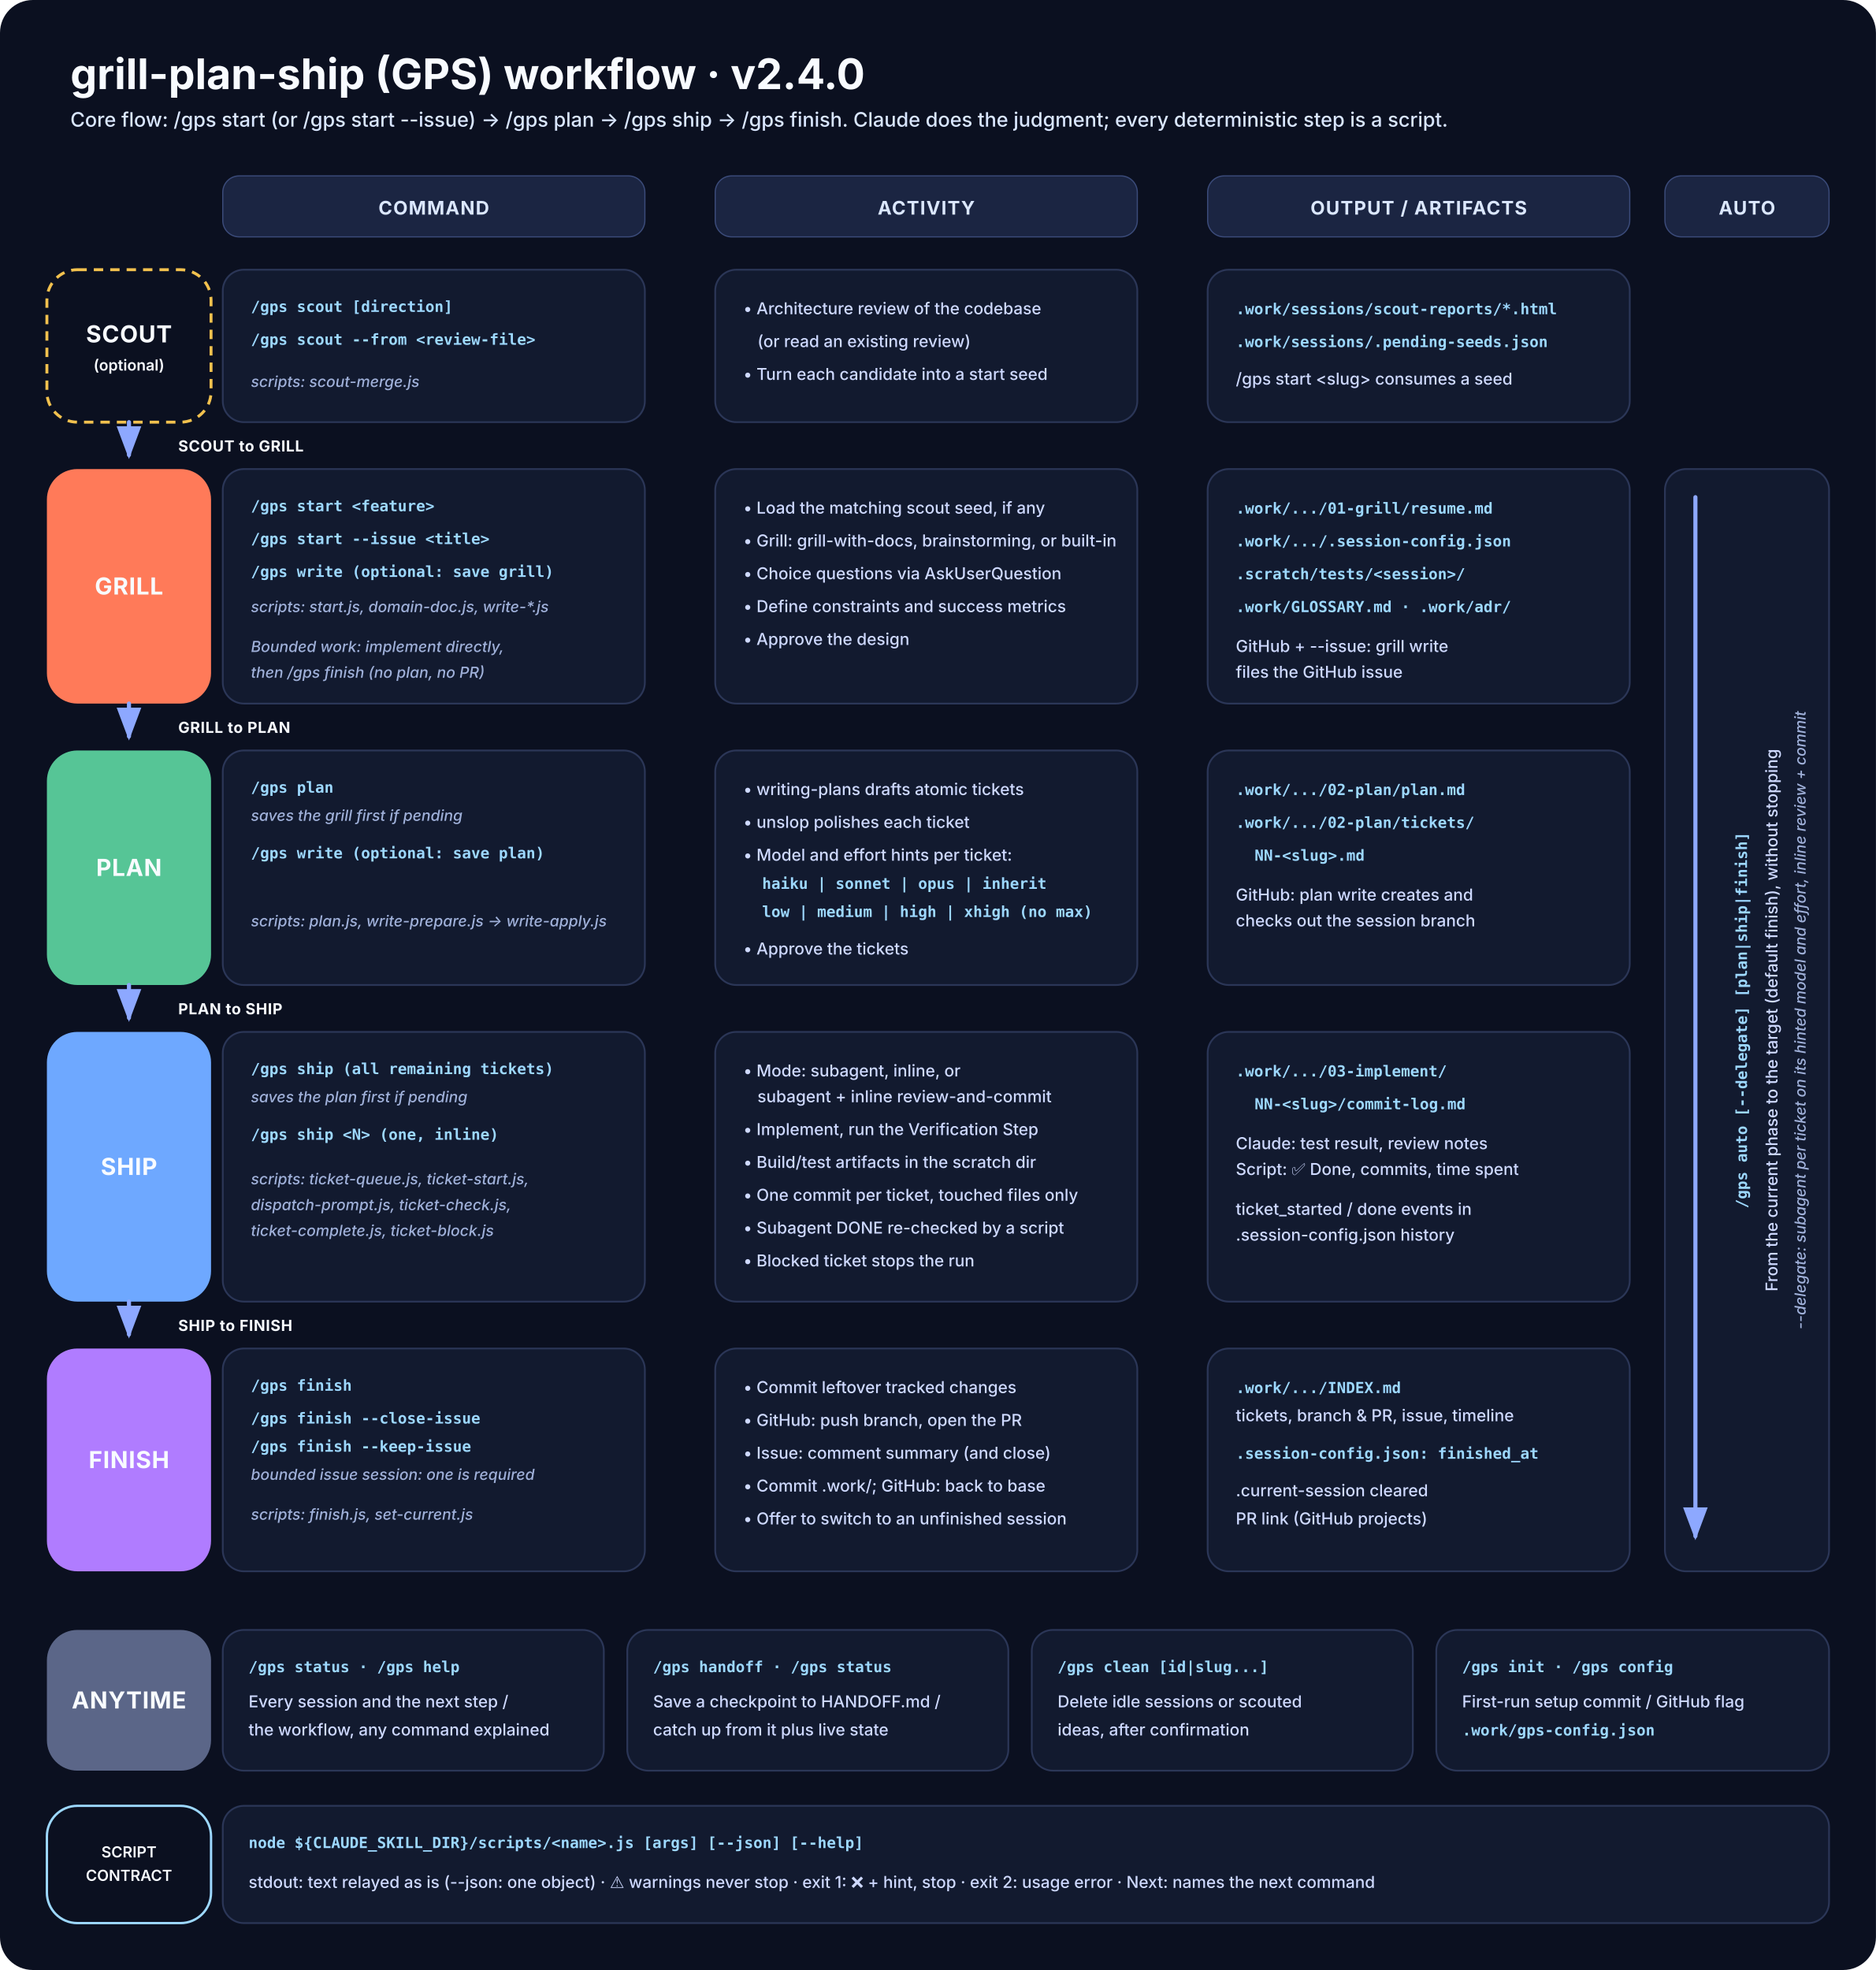
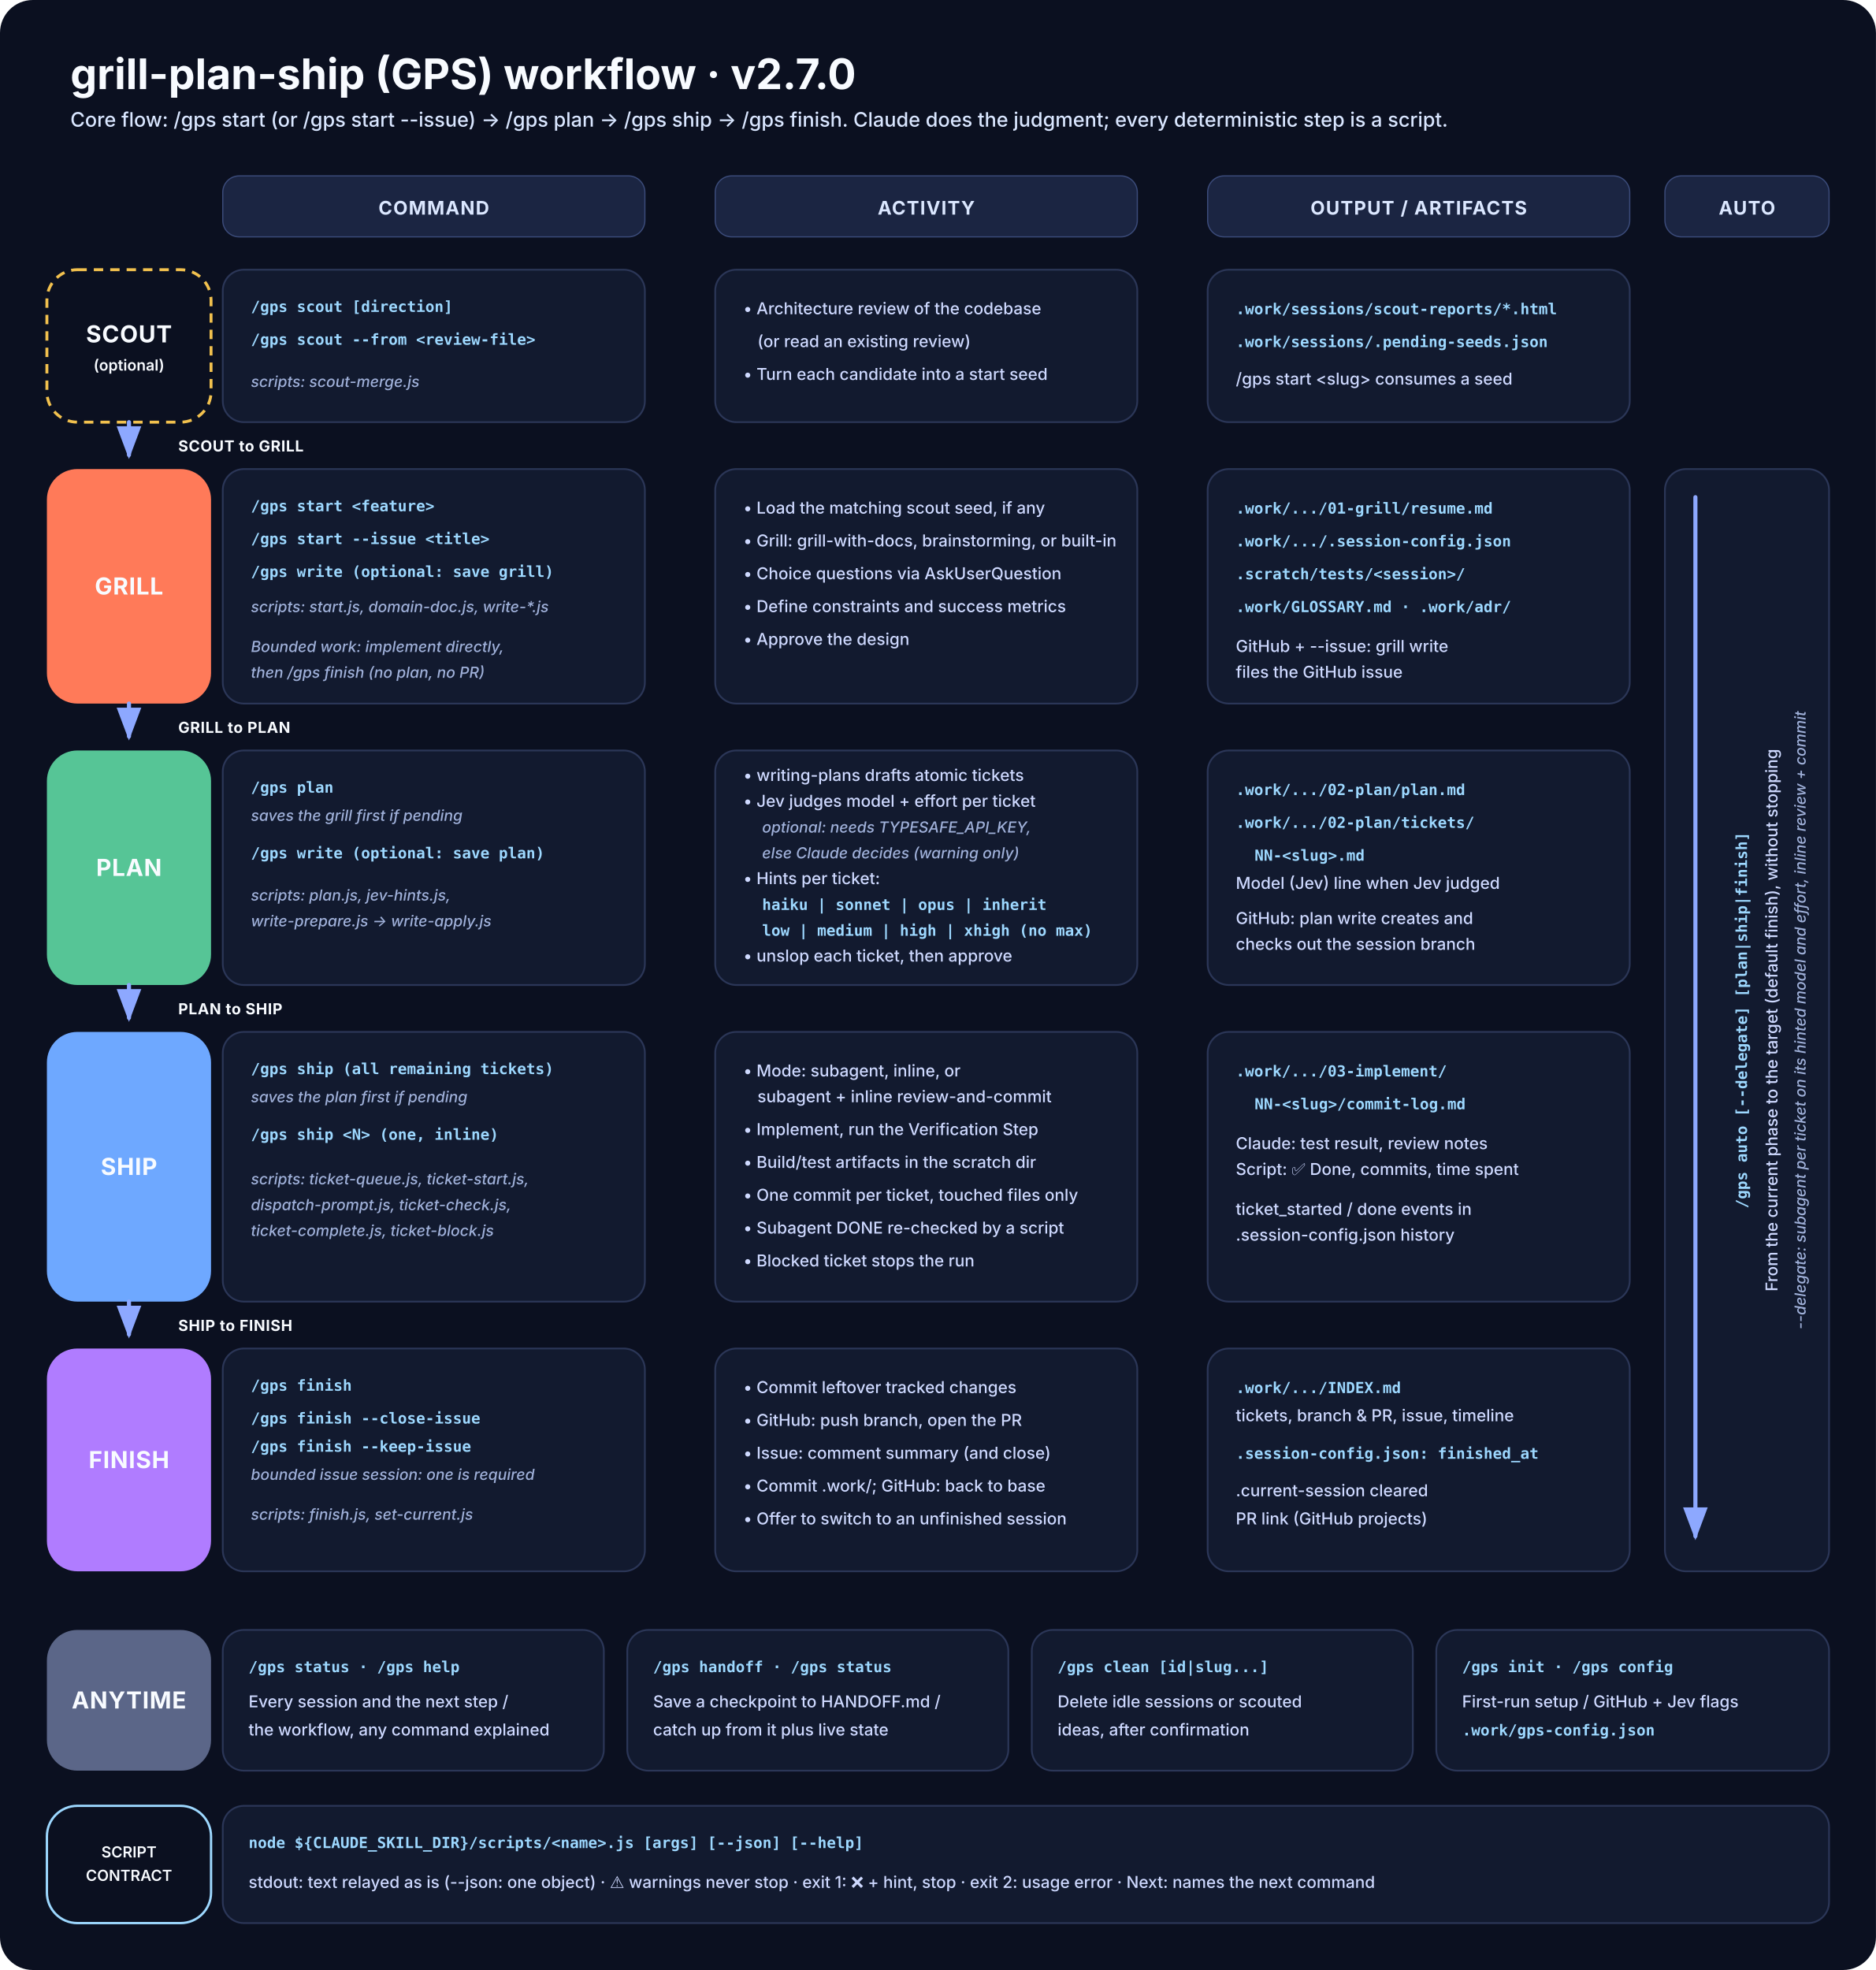
<svg xmlns="http://www.w3.org/2000/svg" viewBox="0 0 1600 1680" role="img" aria-labelledby="svg-title svg-desc" focusable="false">
  <defs>
    <style>
      .bg { fill: #0b1020; }
      .panel { fill: #121a2f; stroke: #2b3657; stroke-width: 1.5; }
      .header { fill: #1b2542; stroke: #3b4b7a; stroke-width: 1; }
      .phase { font: 700 20px "Inter", "Segoe UI", Arial, sans-serif; fill: #f8fbff; letter-spacing: 0.5px; }
      .phaseSmall { font: 600 13px "Inter", "Segoe UI", Arial, sans-serif; fill: #f8fbff; }
      .h1 { font: 700 36px "Inter", "Segoe UI", Arial, sans-serif; fill: #f8fbff; }
      .sub { font: 500 17px "Inter", "Segoe UI", Arial, sans-serif; fill: #d9e6ff; }
      .colTitle { font: 700 16px "Inter", "Segoe UI", Arial, sans-serif; fill: #dbe7ff; letter-spacing: 0.8px; }
      .text { font: 500 14px "Inter", "Segoe UI", Arial, sans-serif; fill: #ced9ff; }
      .note { font: italic 500 13px "Inter", "Segoe UI", Arial, sans-serif; fill: #9fb0d9; }
      .transition { font: 700 13px "Inter", "Segoe UI", Arial, sans-serif; fill: #f8fbff; letter-spacing: 0.4px; }
      .mono { font: 600 13px "JetBrains Mono", "Consolas", monospace; fill: #9dd8ff; }
      .arrow { stroke: #8da8ff; stroke-width: 3.5; fill: none; stroke-linecap: round; stroke-linejoin: round; }
      .dashed { stroke-dasharray: 8 6; }
    </style>
    <marker id="arrowhead" markerWidth="10" markerHeight="10" refX="7" refY="3" orient="auto">
      <path d="M0,0 L0,6 L8,3 z" fill="#8da8ff" />
    </marker>
  </defs>
  <rect class="bg" x="0" y="0" width="1600" height="1680" rx="28" />
-   <text class="h1" x="60" y="76">grill-plan-ship (GPS) workflow · v2.4.0</text>
+   <text class="h1" x="60" y="76">grill-plan-ship (GPS) workflow · v2.7.0</text>
  <text class="sub" x="60" y="108">Core flow: /gps start (or /gps start --issue) → /gps plan → /gps ship → /gps finish. Claude does the judgment; every deterministic step is a script.</text>
  <rect class="header" x="190" y="150" width="360" height="52" rx="14" />
  <rect class="header" x="610" y="150" width="360" height="52" rx="14" />
  <rect class="header" x="1030" y="150" width="360" height="52" rx="14" />
  <rect class="header" x="1420" y="150" width="140" height="52" rx="14" />
  <text class="colTitle" x="370" y="183" text-anchor="middle">COMMAND</text>
  <text class="colTitle" x="790" y="183" text-anchor="middle">ACTIVITY</text>
  <text class="colTitle" x="1210" y="183" text-anchor="middle">OUTPUT / ARTIFACTS</text>
  <text class="colTitle" x="1490" y="183" text-anchor="middle">AUTO</text>
  <g id="phase-scout">
    <rect x="40" y="230" width="140" height="130" rx="26" fill="none" stroke="#f2c14e" stroke-width="2.5" class="dashed" />
    <text class="phase" x="110" y="292" text-anchor="middle">SCOUT</text>
    <text class="phaseSmall" x="110" y="316" text-anchor="middle">(optional)</text>
    <rect class="panel" x="190" y="230" width="360" height="130" rx="18" />
    <text class="mono" x="214" y="266">/gps scout [direction]</text>
    <text class="mono" x="214" y="294">/gps scout --from &lt;review-file&gt;</text>
    <text class="note" x="214" y="330">scripts: scout-merge.js</text>
    <rect class="panel" x="610" y="230" width="360" height="130" rx="18" />
    <text class="text" x="634" y="268">• Architecture review of the codebase</text>
    <text class="text" x="646" y="296">(or read an existing review)</text>
    <text class="text" x="634" y="324">• Turn each candidate into a start seed</text>
    <rect class="panel" x="1030" y="230" width="360" height="130" rx="18" />
    <text class="mono" x="1054" y="268">.work/sessions/scout-reports/*.html</text>
    <text class="mono" x="1054" y="296">.work/sessions/.pending-seeds.json</text>
    <text class="text" x="1054" y="328">/gps start &lt;slug&gt; consumes a seed</text>
  </g>
  <g id="phase-grill">
    <rect x="40" y="400" width="140" height="200" rx="26" fill="#ff7a59" />
    <text class="phase" x="110" y="507" text-anchor="middle">GRILL</text>
    <rect class="panel" x="190" y="400" width="360" height="200" rx="18" />
    <text class="mono" x="214" y="436">/gps start &lt;feature&gt;</text>
    <text class="mono" x="214" y="464">/gps start --issue &lt;title&gt;</text>
    <text class="mono" x="214" y="492">/gps write  (optional: save grill)</text>
    <text class="note" x="214" y="522">scripts: start.js, domain-doc.js, write-*.js</text>
    <text class="note" x="214" y="556">Bounded work: implement directly,</text>
    <text class="note" x="214" y="578">then /gps finish (no plan, no PR)</text>
    <rect class="panel" x="610" y="400" width="360" height="200" rx="18" />
    <text class="text" x="634" y="438">• Load the matching scout seed, if any</text>
    <text class="text" x="634" y="466">• Grill: grill-with-docs, brainstorming, or built-in</text>
    <text class="text" x="634" y="494">• Choice questions via AskUserQuestion</text>
    <text class="text" x="634" y="522">• Define constraints and success metrics</text>
    <text class="text" x="634" y="550">• Approve the design</text>
    <rect class="panel" x="1030" y="400" width="360" height="200" rx="18" />
    <text class="mono" x="1054" y="438">.work/.../01-grill/resume.md</text>
    <text class="mono" x="1054" y="466">.work/.../.session-config.json</text>
    <text class="mono" x="1054" y="494">.scratch/tests/&lt;session&gt;/</text>
    <text class="mono" x="1054" y="522">.work/GLOSSARY.md · .work/adr/</text>
    <text class="text" x="1054" y="556">GitHub + --issue: grill write</text>
    <text class="text" x="1054" y="578">files the GitHub issue</text>
  </g>
  <g id="phase-plan">
    <rect x="40" y="640" width="140" height="200" rx="26" fill="#56c596" />
    <text class="phase" x="110" y="747" text-anchor="middle">PLAN</text>
    <rect class="panel" x="190" y="640" width="360" height="200" rx="18" />
    <text class="mono" x="214" y="676">/gps plan</text>
    <text class="note" x="214" y="700">saves the grill first if pending</text>
    <text class="mono" x="214" y="732">/gps write  (optional: save plan)</text>
-     <text class="note" x="214" y="790">scripts: plan.js, write-prepare.js → write-apply.js</text>
+     <text class="note" x="214" y="768">scripts: plan.js, jev-hints.js,</text>
+     <text class="note" x="214" y="790">write-prepare.js → write-apply.js</text>
    <rect class="panel" x="610" y="640" width="360" height="200" rx="18" />
-     <text class="text" x="634" y="678">• writing-plans drafts atomic tickets</text>
-     <text class="text" x="634" y="706">• unslop polishes each ticket</text>
-     <text class="text" x="634" y="734">• Model and effort hints per ticket:</text>
-     <text class="mono" x="650" y="758">haiku | sonnet | opus | inherit</text>
-     <text class="mono" x="650" y="782">low | medium | high | xhigh (no max)</text>
-     <text class="text" x="634" y="814">• Approve the tickets</text>
+     <text class="text" x="634" y="666">• writing-plans drafts atomic tickets</text>
+     <text class="text" x="634" y="688">• Jev judges model + effort per ticket</text>
+     <text class="note" x="650" y="710">optional: needs TYPESAFE_API_KEY,</text>
+     <text class="note" x="650" y="732">else Claude decides (warning only)</text>
+     <text class="text" x="634" y="754">• Hints per ticket:</text>
+     <text class="mono" x="650" y="776">haiku | sonnet | opus | inherit</text>
+     <text class="mono" x="650" y="798">low | medium | high | xhigh (no max)</text>
+     <text class="text" x="634" y="820">• unslop each ticket, then approve</text>
    <rect class="panel" x="1030" y="640" width="360" height="200" rx="18" />
    <text class="mono" x="1054" y="678">.work/.../02-plan/plan.md</text>
    <text class="mono" x="1054" y="706">.work/.../02-plan/tickets/</text>
    <text class="mono" x="1070" y="734">NN-&lt;slug&gt;.md</text>
-     <text class="text" x="1054" y="768">GitHub: plan write creates and</text>
-     <text class="text" x="1054" y="790">checks out the session branch</text>
+     <text class="text" x="1054" y="758">Model (Jev) line when Jev judged</text>
+     <text class="text" x="1054" y="788">GitHub: plan write creates and</text>
+     <text class="text" x="1054" y="810">checks out the session branch</text>
  </g>
  <g id="phase-ship">
    <rect x="40" y="880" width="140" height="230" rx="26" fill="#6ea8ff" />
    <text class="phase" x="110" y="1002" text-anchor="middle">SHIP</text>
    <rect class="panel" x="190" y="880" width="360" height="230" rx="18" />
    <text class="mono" x="214" y="916">/gps ship  (all remaining tickets)</text>
    <text class="note" x="214" y="940">saves the plan first if pending</text>
    <text class="mono" x="214" y="972">/gps ship &lt;N&gt;  (one, inline)</text>
    <text class="note" x="214" y="1010">scripts: ticket-queue.js, ticket-start.js,</text>
    <text class="note" x="214" y="1032">dispatch-prompt.js, ticket-check.js,</text>
    <text class="note" x="214" y="1054">ticket-complete.js, ticket-block.js</text>
    <rect class="panel" x="610" y="880" width="360" height="230" rx="18" />
    <text class="text" x="634" y="918">• Mode: subagent, inline, or</text>
    <text class="text" x="646" y="940">subagent + inline review-and-commit</text>
    <text class="text" x="634" y="968">• Implement, run the Verification Step</text>
    <text class="text" x="634" y="996">• Build/test artifacts in the scratch dir</text>
    <text class="text" x="634" y="1024">• One commit per ticket, touched files only</text>
    <text class="text" x="634" y="1052">• Subagent DONE re-checked by a script</text>
    <text class="text" x="634" y="1080">• Blocked ticket stops the run</text>
    <rect class="panel" x="1030" y="880" width="360" height="230" rx="18" />
    <text class="mono" x="1054" y="918">.work/.../03-implement/</text>
    <text class="mono" x="1070" y="946">NN-&lt;slug&gt;/commit-log.md</text>
    <text class="text" x="1054" y="980">Claude: test result, review notes</text>
    <text class="text" x="1054" y="1002">Script: ✅ Done, commits, time spent</text>
    <text class="text" x="1054" y="1036">ticket_started / done events in</text>
    <text class="text" x="1054" y="1058">.session-config.json history</text>
  </g>
  <g id="phase-finish">
    <rect x="40" y="1150" width="140" height="190" rx="26" fill="#b07cff" />
    <text class="phase" x="110" y="1252" text-anchor="middle">FINISH</text>
    <rect class="panel" x="190" y="1150" width="360" height="190" rx="18" />
    <text class="mono" x="214" y="1186">/gps finish</text>
    <text class="mono" x="214" y="1214">/gps finish --close-issue</text>
    <text class="mono" x="214" y="1238">/gps finish --keep-issue</text>
    <text class="note" x="214" y="1262">bounded issue session: one is required</text>
    <text class="note" x="214" y="1296">scripts: finish.js, set-current.js</text>
    <rect class="panel" x="610" y="1150" width="360" height="190" rx="18" />
    <text class="text" x="634" y="1188">• Commit leftover tracked changes</text>
    <text class="text" x="634" y="1216">• GitHub: push branch, open the PR</text>
    <text class="text" x="634" y="1244">• Issue: comment summary (and close)</text>
    <text class="text" x="634" y="1272">• Commit .work/; GitHub: back to base</text>
    <text class="text" x="634" y="1300">• Offer to switch to an unfinished session</text>
    <rect class="panel" x="1030" y="1150" width="360" height="190" rx="18" />
    <text class="mono" x="1054" y="1188">.work/.../INDEX.md</text>
    <text class="text" x="1054" y="1212">tickets, branch &amp; PR, issue, timeline</text>
    <text class="mono" x="1054" y="1244">.session-config.json: finished_at</text>
    <text class="text" x="1054" y="1276">.current-session cleared</text>
    <text class="text" x="1054" y="1300">PR link (GitHub projects)</text>
  </g>
  <g id="lane-auto">
    <rect class="panel" x="1420" y="400" width="140" height="940" rx="18" />
    <path class="arrow" marker-end="url(#arrowhead)" d="M1446,424 L1446,1310" />
    <text class="mono" transform="translate(1490,870) rotate(-90)" text-anchor="middle">/gps auto [--delegate] [plan|ship|finish]</text>
    <text class="text" transform="translate(1516,870) rotate(-90)" text-anchor="middle">From the current phase to the target (default finish), without stopping</text>
    <text class="note" transform="translate(1540,870) rotate(-90)" text-anchor="middle">--delegate: subagent per ticket on its hinted model and effort, inline review + commit</text>
  </g>
  <path class="arrow" marker-end="url(#arrowhead)" d="M110,360 L110,388" />
  <text class="transition" x="152" y="385">SCOUT to GRILL</text>
  <path class="arrow" marker-end="url(#arrowhead)" d="M110,600 L110,628" />
  <text class="transition" x="152" y="625">GRILL to PLAN</text>
  <path class="arrow" marker-end="url(#arrowhead)" d="M110,840 L110,868" />
  <text class="transition" x="152" y="865">PLAN to SHIP</text>
  <path class="arrow" marker-end="url(#arrowhead)" d="M110,1110 L110,1138" />
  <text class="transition" x="152" y="1135">SHIP to FINISH</text>
  <g id="band-anytime">
    <rect x="40" y="1390" width="140" height="120" rx="26" fill="#5b6688" />
    <text class="phase" x="110" y="1457" text-anchor="middle">ANYTIME</text>
    <rect class="panel" x="190" y="1390" width="325" height="120" rx="18" />
    <text class="mono" x="212" y="1426">/gps status · /gps help</text>
    <text class="text" x="212" y="1456">Every session and the next step /</text>
    <text class="text" x="212" y="1480">the workflow, any command explained</text>
    <rect class="panel" x="535" y="1390" width="325" height="120" rx="18" />
    <text class="mono" x="557" y="1426">/gps handoff · /gps status</text>
    <text class="text" x="557" y="1456">Save a checkpoint to HANDOFF.md /</text>
    <text class="text" x="557" y="1480">catch up from it plus live state</text>
    <rect class="panel" x="880" y="1390" width="325" height="120" rx="18" />
    <text class="mono" x="902" y="1426">/gps clean [id|slug...]</text>
    <text class="text" x="902" y="1456">Delete idle sessions or scouted</text>
    <text class="text" x="902" y="1480">ideas, after confirmation</text>
    <rect class="panel" x="1225" y="1390" width="335" height="120" rx="18" />
    <text class="mono" x="1247" y="1426">/gps init · /gps config</text>
-     <text class="text" x="1247" y="1456">First-run setup commit / GitHub flag</text>
+     <text class="text" x="1247" y="1456">First-run setup / GitHub + Jev flags</text>
    <text class="mono" x="1247" y="1480">.work/gps-config.json</text>
  </g>
  <g id="band-contract">
    <rect x="40" y="1540" width="140" height="100" rx="26" fill="none" stroke="#9dd8ff" stroke-width="2" />
    <text class="phaseSmall" x="110" y="1584" text-anchor="middle">SCRIPT</text>
    <text class="phaseSmall" x="110" y="1604" text-anchor="middle">CONTRACT</text>
    <rect class="panel" x="190" y="1540" width="1370" height="100" rx="18" />
    <text class="mono" x="212" y="1576">node ${CLAUDE_SKILL_DIR}/scripts/&lt;name&gt;.js [args] [--json] [--help]</text>
    <text class="text" x="212" y="1610">stdout: text relayed as is (--json: one object) · ⚠️ warnings never stop · exit 1: ❌ + hint, stop · exit 2: usage error · Next: names the next command</text>
  </g>
</svg>
